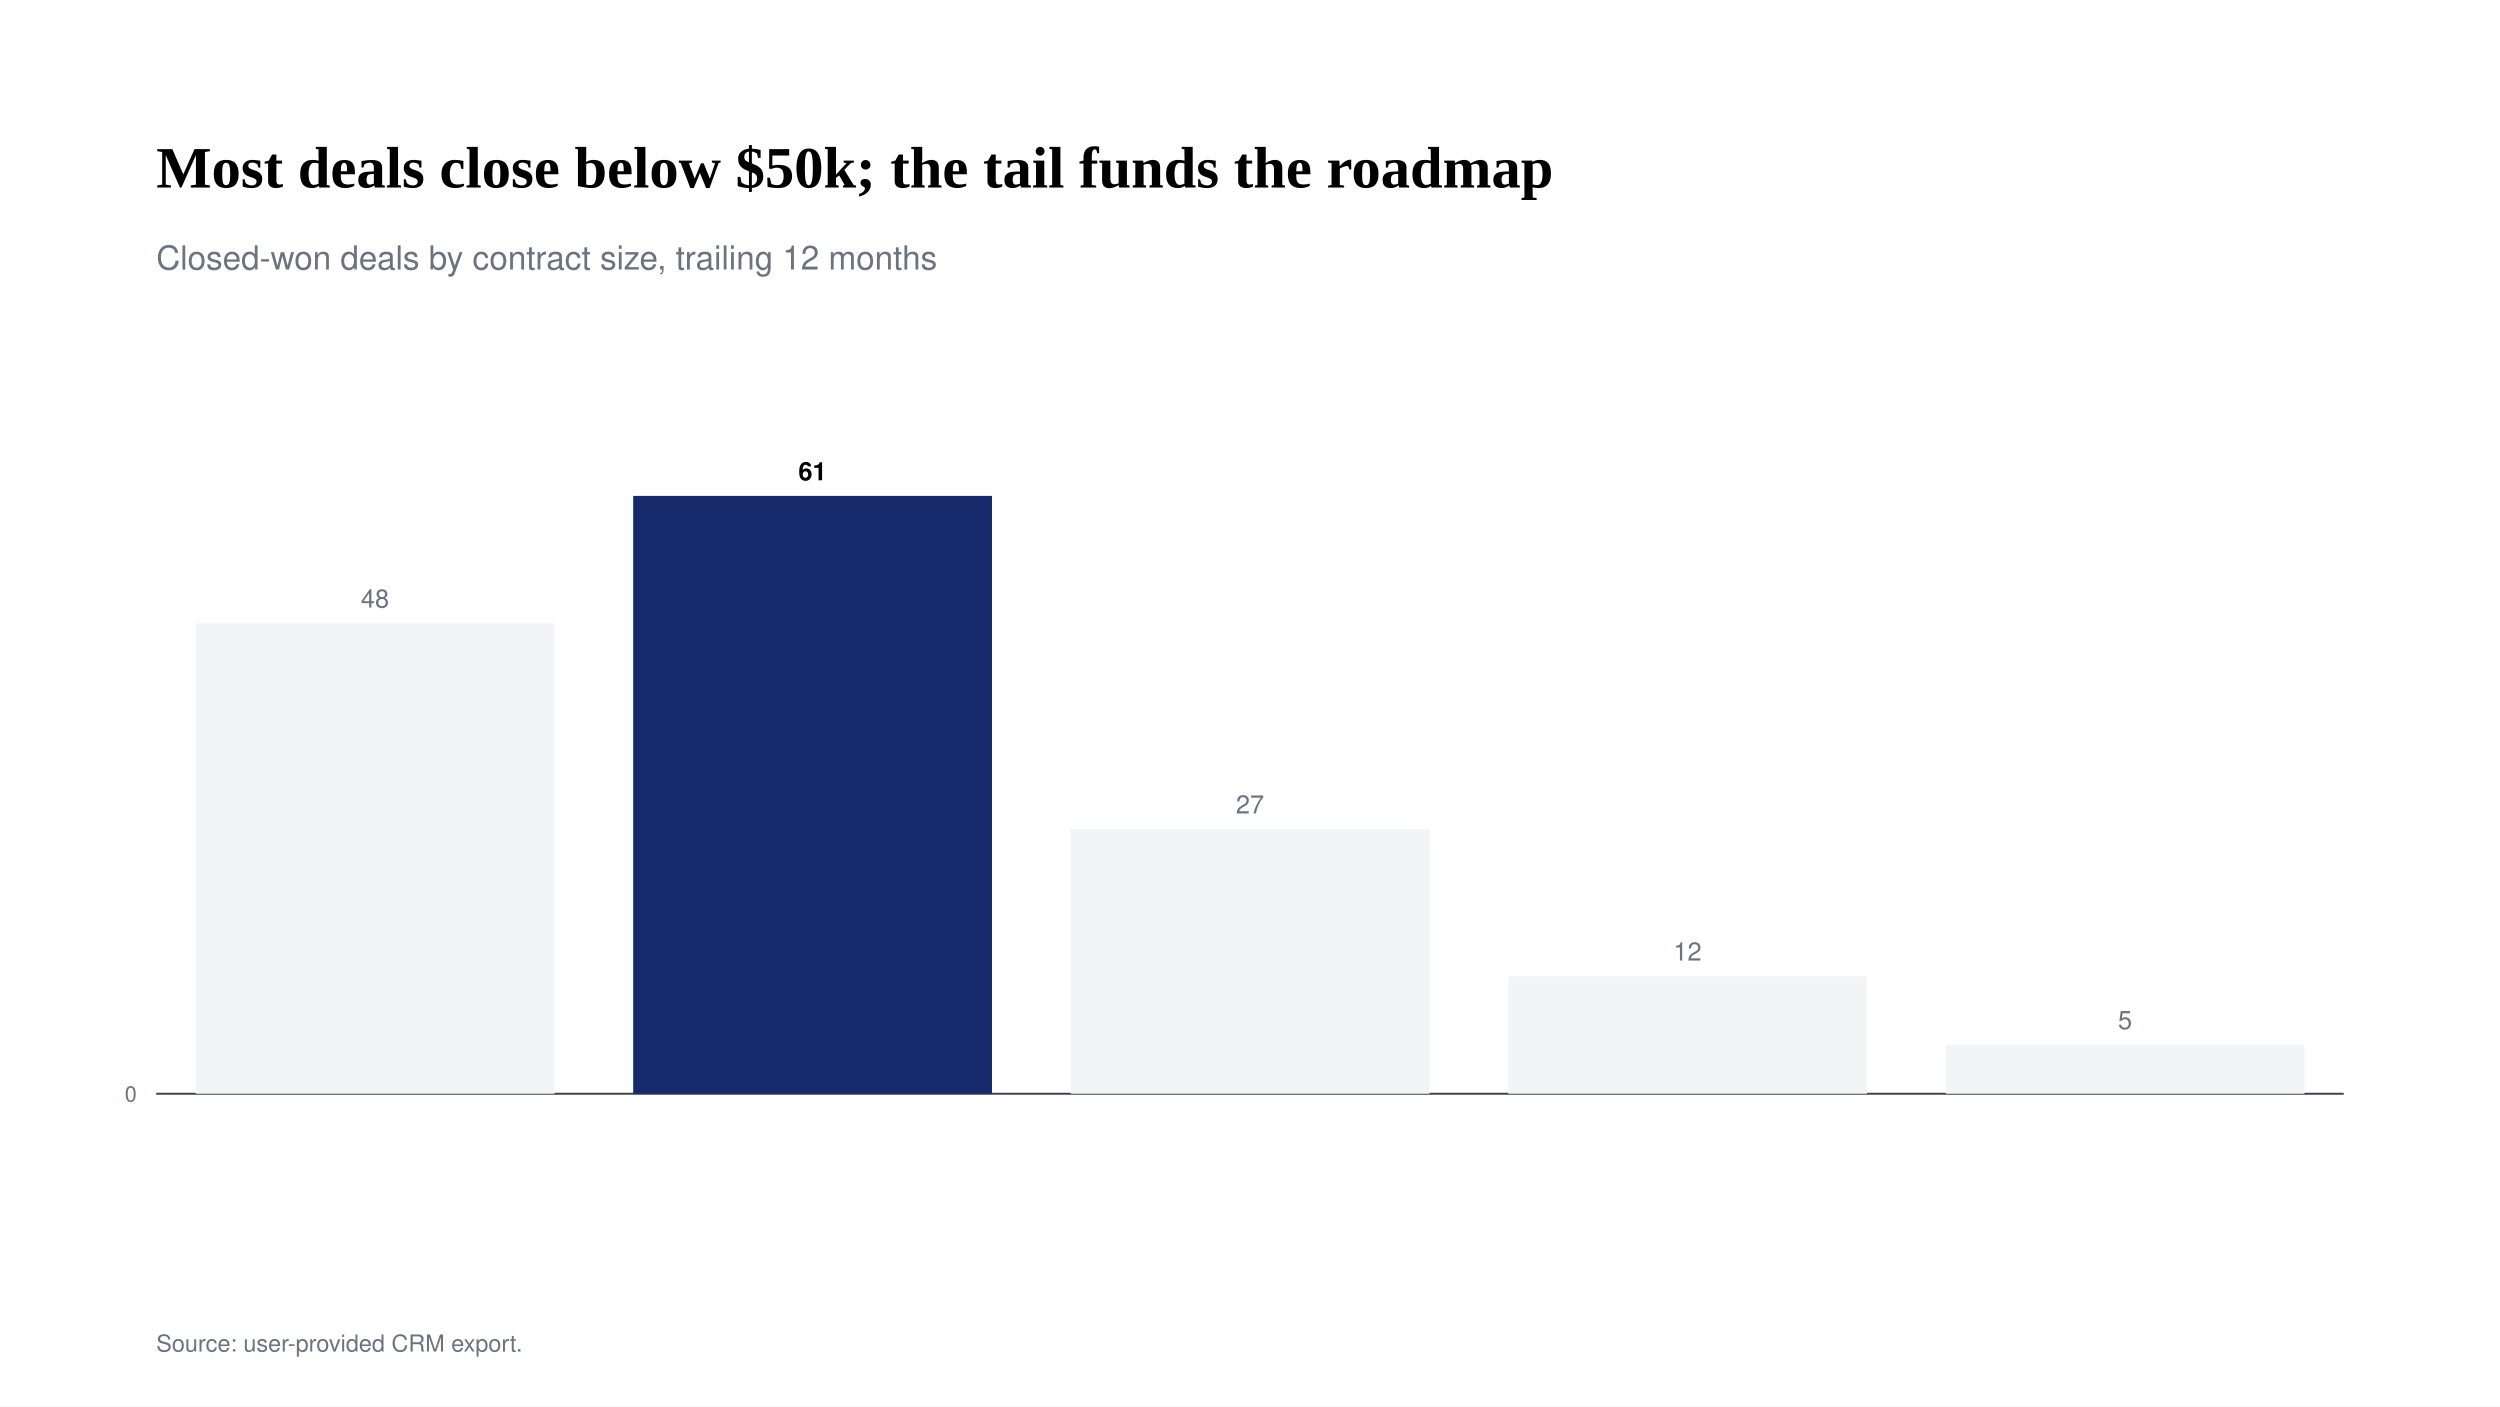
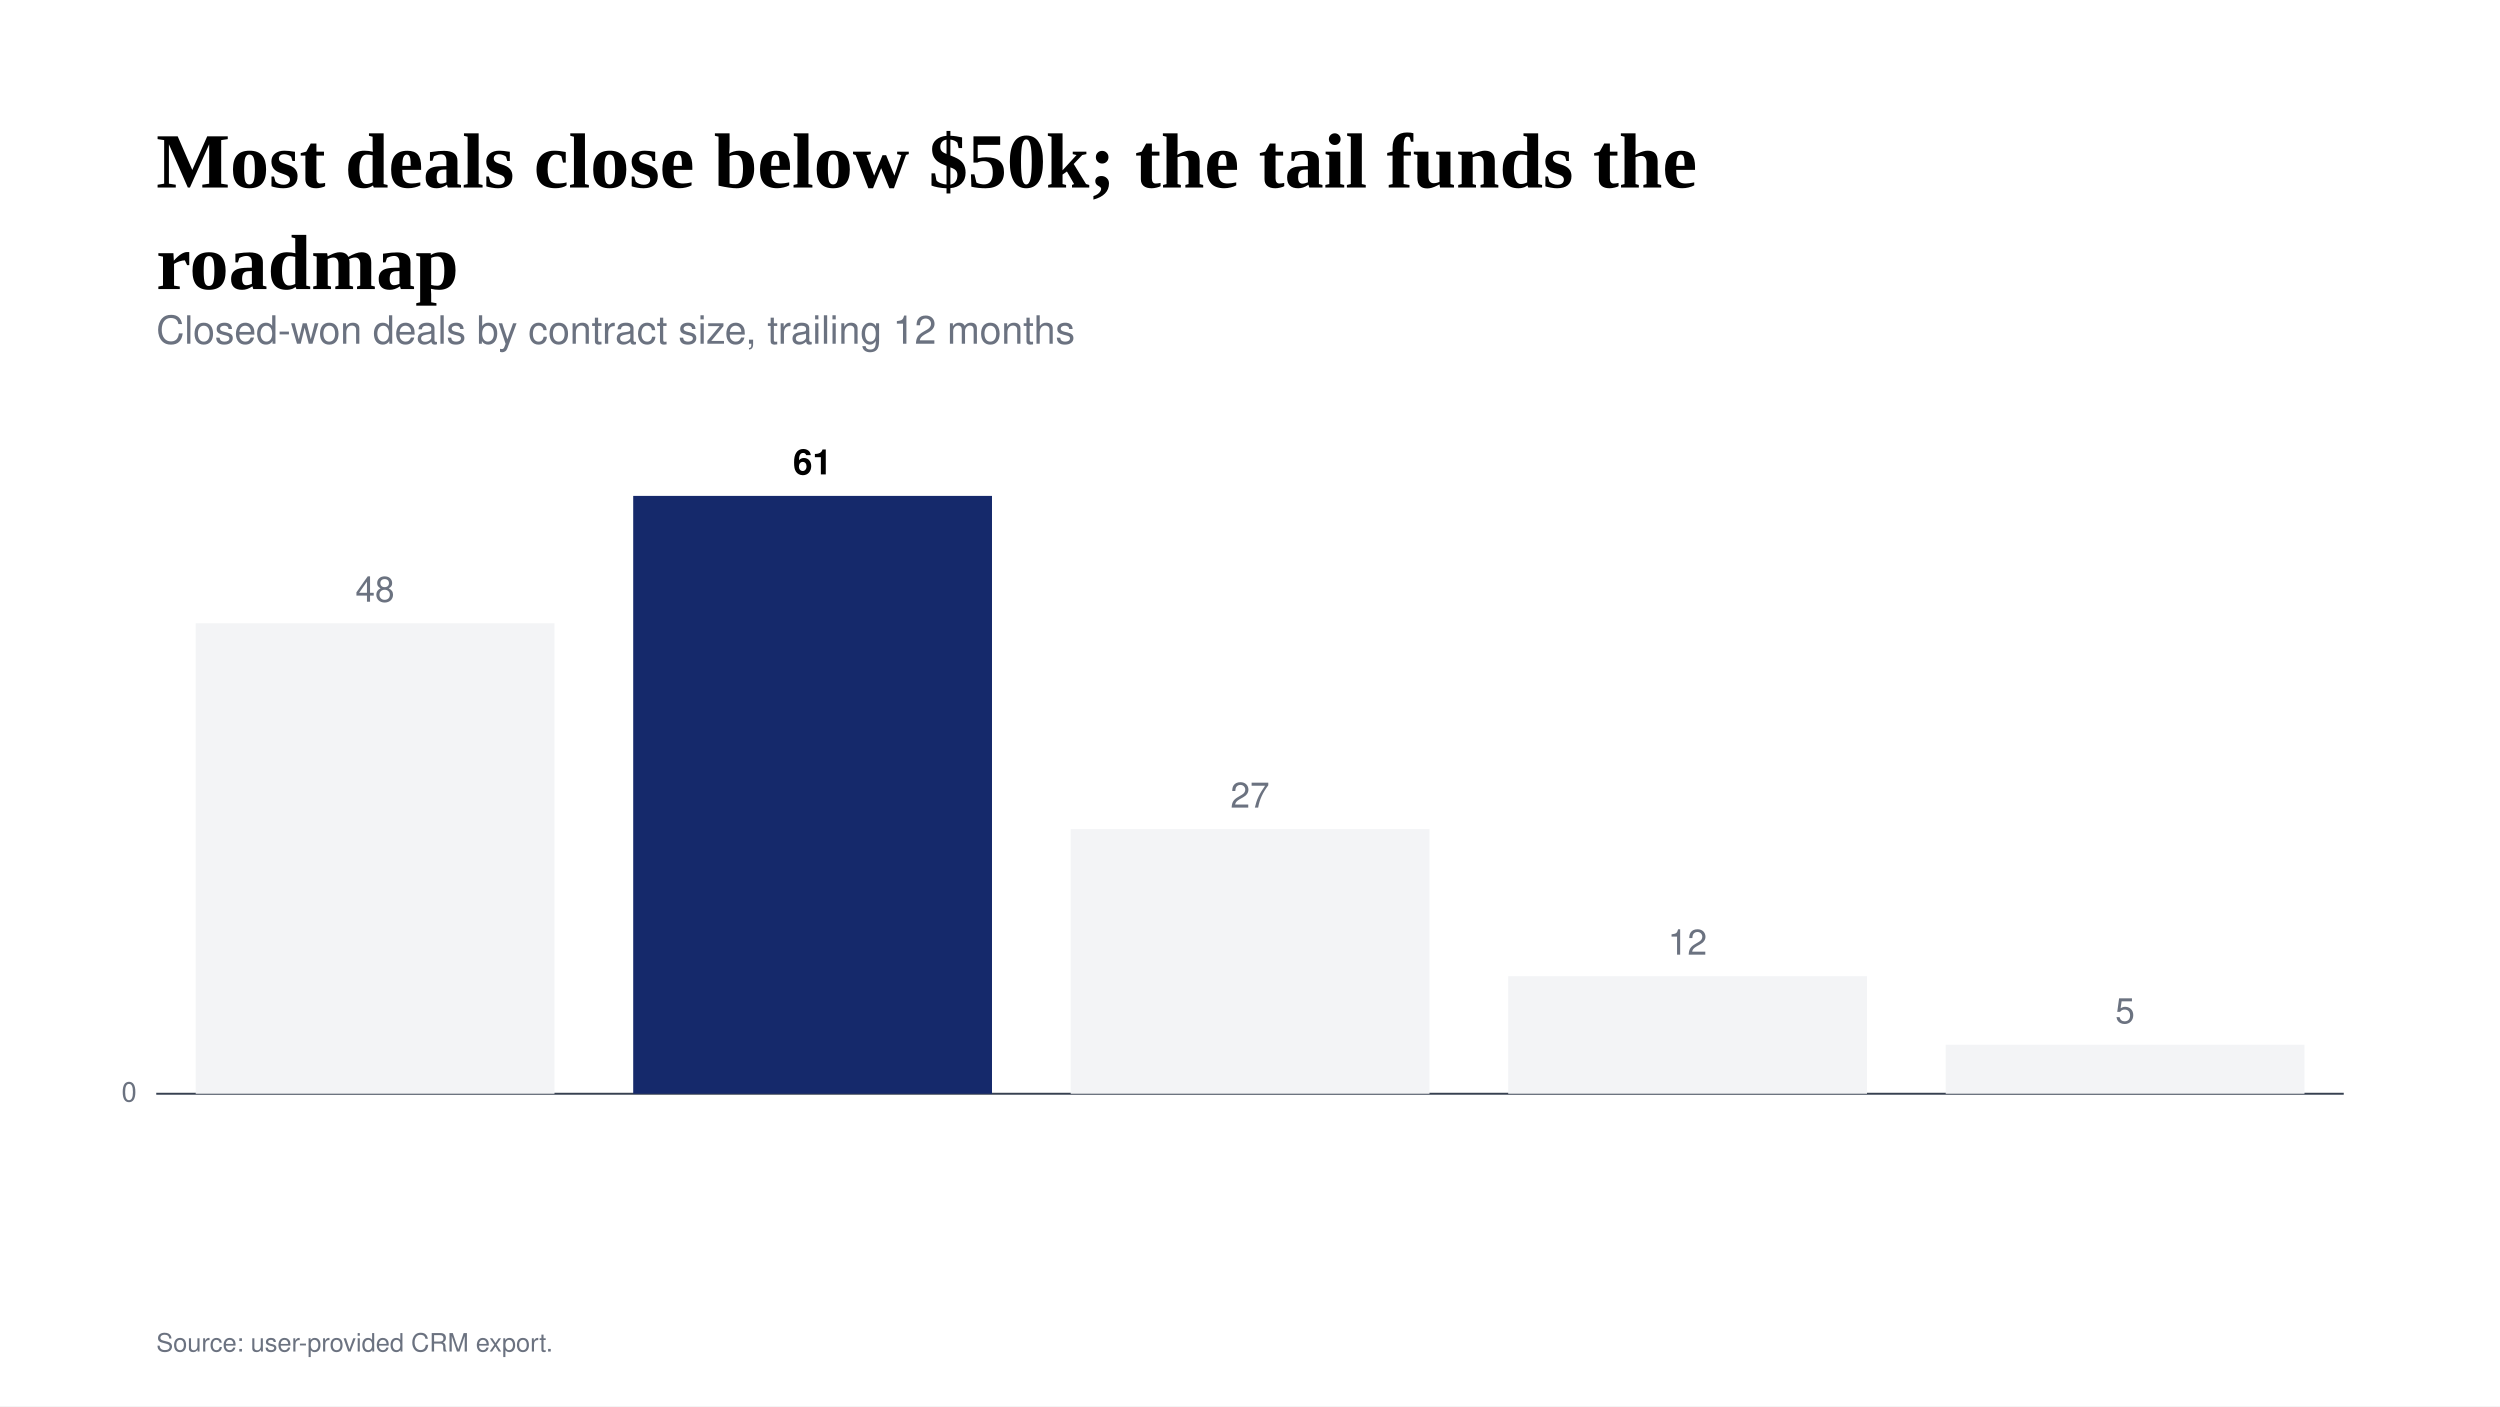
<svg xmlns="http://www.w3.org/2000/svg" viewBox="0 0 1280 720" width="1280" height="720" role="img" aria-label="Most deals close below $50k; the tail funds the roadmap">
  <rect width="1280" height="720" fill="#FFFFFF" />
-   <text x="80.0" y="96.0" font-family="Georgia, 'Times New Roman', 'Hiragino Mincho ProN', 'Yu Mincho', serif" font-size="30" fill="#000000" font-weight="bold" text-anchor="start">Most deals close below $50k; the tail funds the roadmap</text>
-   <text x="80.0" y="138.0" font-family="'Helvetica Neue', Helvetica, Arial, 'Hiragino Sans', 'Yu Gothic', 'Noto Sans JP', 'Meiryo', sans-serif" font-size="17" fill="#6B7280" font-weight="normal" text-anchor="start">Closed-won deals by contract size, trailing 12 months</text>
+   <text x="80.0" y="96.0" font-family="Georgia, 'Times New Roman', 'Hiragino Mincho ProN', 'Yu Mincho', serif" font-size="40" fill="#000000" font-weight="bold" text-anchor="start">Most deals close below $50k; the tail funds the</text>
+   <text x="80.0" y="148.0" font-family="Georgia, 'Times New Roman', 'Hiragino Mincho ProN', 'Yu Mincho', serif" font-size="40" fill="#000000" font-weight="bold" text-anchor="start">roadmap</text>
+   <text x="80.0" y="176.0" font-family="'Helvetica Neue', Helvetica, Arial, 'Hiragino Sans', 'Yu Gothic', 'Noto Sans JP', 'Meiryo', sans-serif" font-size="20" fill="#6B7280" font-weight="normal" text-anchor="start">Closed-won deals by contract size, trailing 12 months</text>
  <line x1="80.0" y1="560.0" x2="1200.0" y2="560.0" stroke="#374151" />
-   <text x="70.0" y="564.0" font-family="'Helvetica Neue', Helvetica, Arial, 'Hiragino Sans', 'Yu Gothic', 'Noto Sans JP', 'Meiryo', sans-serif" font-size="11" fill="#6B7280" font-weight="normal" text-anchor="end">0</text>
+   <text x="70.0" y="564.0" font-family="'Helvetica Neue', Helvetica, Arial, 'Hiragino Sans', 'Yu Gothic', 'Noto Sans JP', 'Meiryo', sans-serif" font-size="14" fill="#6B7280" font-weight="normal" text-anchor="end">0</text>
  <rect x="100.2" y="319.1" width="183.7" height="240.9" fill="#F3F4F6" stroke="none" />
-   <text x="192.0" y="311.1" font-family="'Helvetica Neue', Helvetica, Arial, 'Hiragino Sans', 'Yu Gothic', 'Noto Sans JP', 'Meiryo', sans-serif" font-size="13" fill="#6B7280" font-weight="normal" text-anchor="middle">48</text>
-   <text x="192.0" y="580.0" font-family="'Helvetica Neue', Helvetica, Arial, 'Hiragino Sans', 'Yu Gothic', 'Noto Sans JP', 'Meiryo', sans-serif" font-size="12" fill="#374151" font-weight="normal" text-anchor="middle" />
+   <text x="192.0" y="308.1" font-family="'Helvetica Neue', Helvetica, Arial, 'Hiragino Sans', 'Yu Gothic', 'Noto Sans JP', 'Meiryo', sans-serif" font-size="18" fill="#6B7280" font-weight="normal" text-anchor="middle">48</text>
+   <text x="192.0" y="578.0" font-family="'Helvetica Neue', Helvetica, Arial, 'Hiragino Sans', 'Yu Gothic', 'Noto Sans JP', 'Meiryo', sans-serif" font-size="18" fill="#374151" font-weight="normal" text-anchor="middle" />
  <rect x="324.2" y="253.9" width="183.7" height="306.1" fill="#15296B" stroke="none" />
-   <text x="416.0" y="245.9" font-family="'Helvetica Neue', Helvetica, Arial, 'Hiragino Sans', 'Yu Gothic', 'Noto Sans JP', 'Meiryo', sans-serif" font-size="13" fill="#000000" font-weight="bold" text-anchor="middle">61</text>
-   <text x="416.0" y="580.0" font-family="'Helvetica Neue', Helvetica, Arial, 'Hiragino Sans', 'Yu Gothic', 'Noto Sans JP', 'Meiryo', sans-serif" font-size="12" fill="#374151" font-weight="normal" text-anchor="middle" />
+   <text x="416.0" y="242.9" font-family="'Helvetica Neue', Helvetica, Arial, 'Hiragino Sans', 'Yu Gothic', 'Noto Sans JP', 'Meiryo', sans-serif" font-size="18" fill="#000000" font-weight="bold" text-anchor="middle">61</text>
+   <text x="416.0" y="578.0" font-family="'Helvetica Neue', Helvetica, Arial, 'Hiragino Sans', 'Yu Gothic', 'Noto Sans JP', 'Meiryo', sans-serif" font-size="18" fill="#374151" font-weight="normal" text-anchor="middle" />
  <rect x="548.2" y="424.5" width="183.7" height="135.5" fill="#F3F4F6" stroke="none" />
-   <text x="640.0" y="416.5" font-family="'Helvetica Neue', Helvetica, Arial, 'Hiragino Sans', 'Yu Gothic', 'Noto Sans JP', 'Meiryo', sans-serif" font-size="13" fill="#6B7280" font-weight="normal" text-anchor="middle">27</text>
-   <text x="640.0" y="580.0" font-family="'Helvetica Neue', Helvetica, Arial, 'Hiragino Sans', 'Yu Gothic', 'Noto Sans JP', 'Meiryo', sans-serif" font-size="12" fill="#374151" font-weight="normal" text-anchor="middle" />
+   <text x="640.0" y="413.5" font-family="'Helvetica Neue', Helvetica, Arial, 'Hiragino Sans', 'Yu Gothic', 'Noto Sans JP', 'Meiryo', sans-serif" font-size="18" fill="#6B7280" font-weight="normal" text-anchor="middle">27</text>
+   <text x="640.0" y="578.0" font-family="'Helvetica Neue', Helvetica, Arial, 'Hiragino Sans', 'Yu Gothic', 'Noto Sans JP', 'Meiryo', sans-serif" font-size="18" fill="#374151" font-weight="normal" text-anchor="middle" />
  <rect x="772.2" y="499.8" width="183.7" height="60.2" fill="#F3F4F6" stroke="none" />
-   <text x="864.0" y="491.8" font-family="'Helvetica Neue', Helvetica, Arial, 'Hiragino Sans', 'Yu Gothic', 'Noto Sans JP', 'Meiryo', sans-serif" font-size="13" fill="#6B7280" font-weight="normal" text-anchor="middle">12</text>
-   <text x="864.0" y="580.0" font-family="'Helvetica Neue', Helvetica, Arial, 'Hiragino Sans', 'Yu Gothic', 'Noto Sans JP', 'Meiryo', sans-serif" font-size="12" fill="#374151" font-weight="normal" text-anchor="middle" />
+   <text x="864.0" y="488.8" font-family="'Helvetica Neue', Helvetica, Arial, 'Hiragino Sans', 'Yu Gothic', 'Noto Sans JP', 'Meiryo', sans-serif" font-size="18" fill="#6B7280" font-weight="normal" text-anchor="middle">12</text>
+   <text x="864.0" y="578.0" font-family="'Helvetica Neue', Helvetica, Arial, 'Hiragino Sans', 'Yu Gothic', 'Noto Sans JP', 'Meiryo', sans-serif" font-size="18" fill="#374151" font-weight="normal" text-anchor="middle" />
  <rect x="996.2" y="534.9" width="183.7" height="25.1" fill="#F3F4F6" stroke="none" />
-   <text x="1088.0" y="526.9" font-family="'Helvetica Neue', Helvetica, Arial, 'Hiragino Sans', 'Yu Gothic', 'Noto Sans JP', 'Meiryo', sans-serif" font-size="13" fill="#6B7280" font-weight="normal" text-anchor="middle">5</text>
-   <text x="1088.0" y="580.0" font-family="'Helvetica Neue', Helvetica, Arial, 'Hiragino Sans', 'Yu Gothic', 'Noto Sans JP', 'Meiryo', sans-serif" font-size="12" fill="#374151" font-weight="normal" text-anchor="middle" />
-   <text x="80.0" y="630.0" font-family="'Helvetica Neue', Helvetica, Arial, 'Hiragino Sans', 'Yu Gothic', 'Noto Sans JP', 'Meiryo', sans-serif" font-size="16" fill="#15296B" font-weight="600" text-anchor="start" />
-   <text x="80.0" y="692.0" font-family="'Helvetica Neue', Helvetica, Arial, 'Hiragino Sans', 'Yu Gothic', 'Noto Sans JP', 'Meiryo', sans-serif" font-size="12" fill="#6B7280" font-weight="normal" text-anchor="start">Source: user-provided CRM export.</text>
+   <text x="1088.0" y="523.9" font-family="'Helvetica Neue', Helvetica, Arial, 'Hiragino Sans', 'Yu Gothic', 'Noto Sans JP', 'Meiryo', sans-serif" font-size="18" fill="#6B7280" font-weight="normal" text-anchor="middle">5</text>
+   <text x="1088.0" y="578.0" font-family="'Helvetica Neue', Helvetica, Arial, 'Hiragino Sans', 'Yu Gothic', 'Noto Sans JP', 'Meiryo', sans-serif" font-size="18" fill="#374151" font-weight="normal" text-anchor="middle" />
+   <text x="80.0" y="630.0" font-family="'Helvetica Neue', Helvetica, Arial, 'Hiragino Sans', 'Yu Gothic', 'Noto Sans JP', 'Meiryo', sans-serif" font-size="22" fill="#15296B" font-weight="600" text-anchor="start" />
+   <text x="80.0" y="692.0" font-family="'Helvetica Neue', Helvetica, Arial, 'Hiragino Sans', 'Yu Gothic', 'Noto Sans JP', 'Meiryo', sans-serif" font-size="13" fill="#6B7280" font-weight="normal" text-anchor="start">Source: user-provided CRM export.</text>
</svg>
